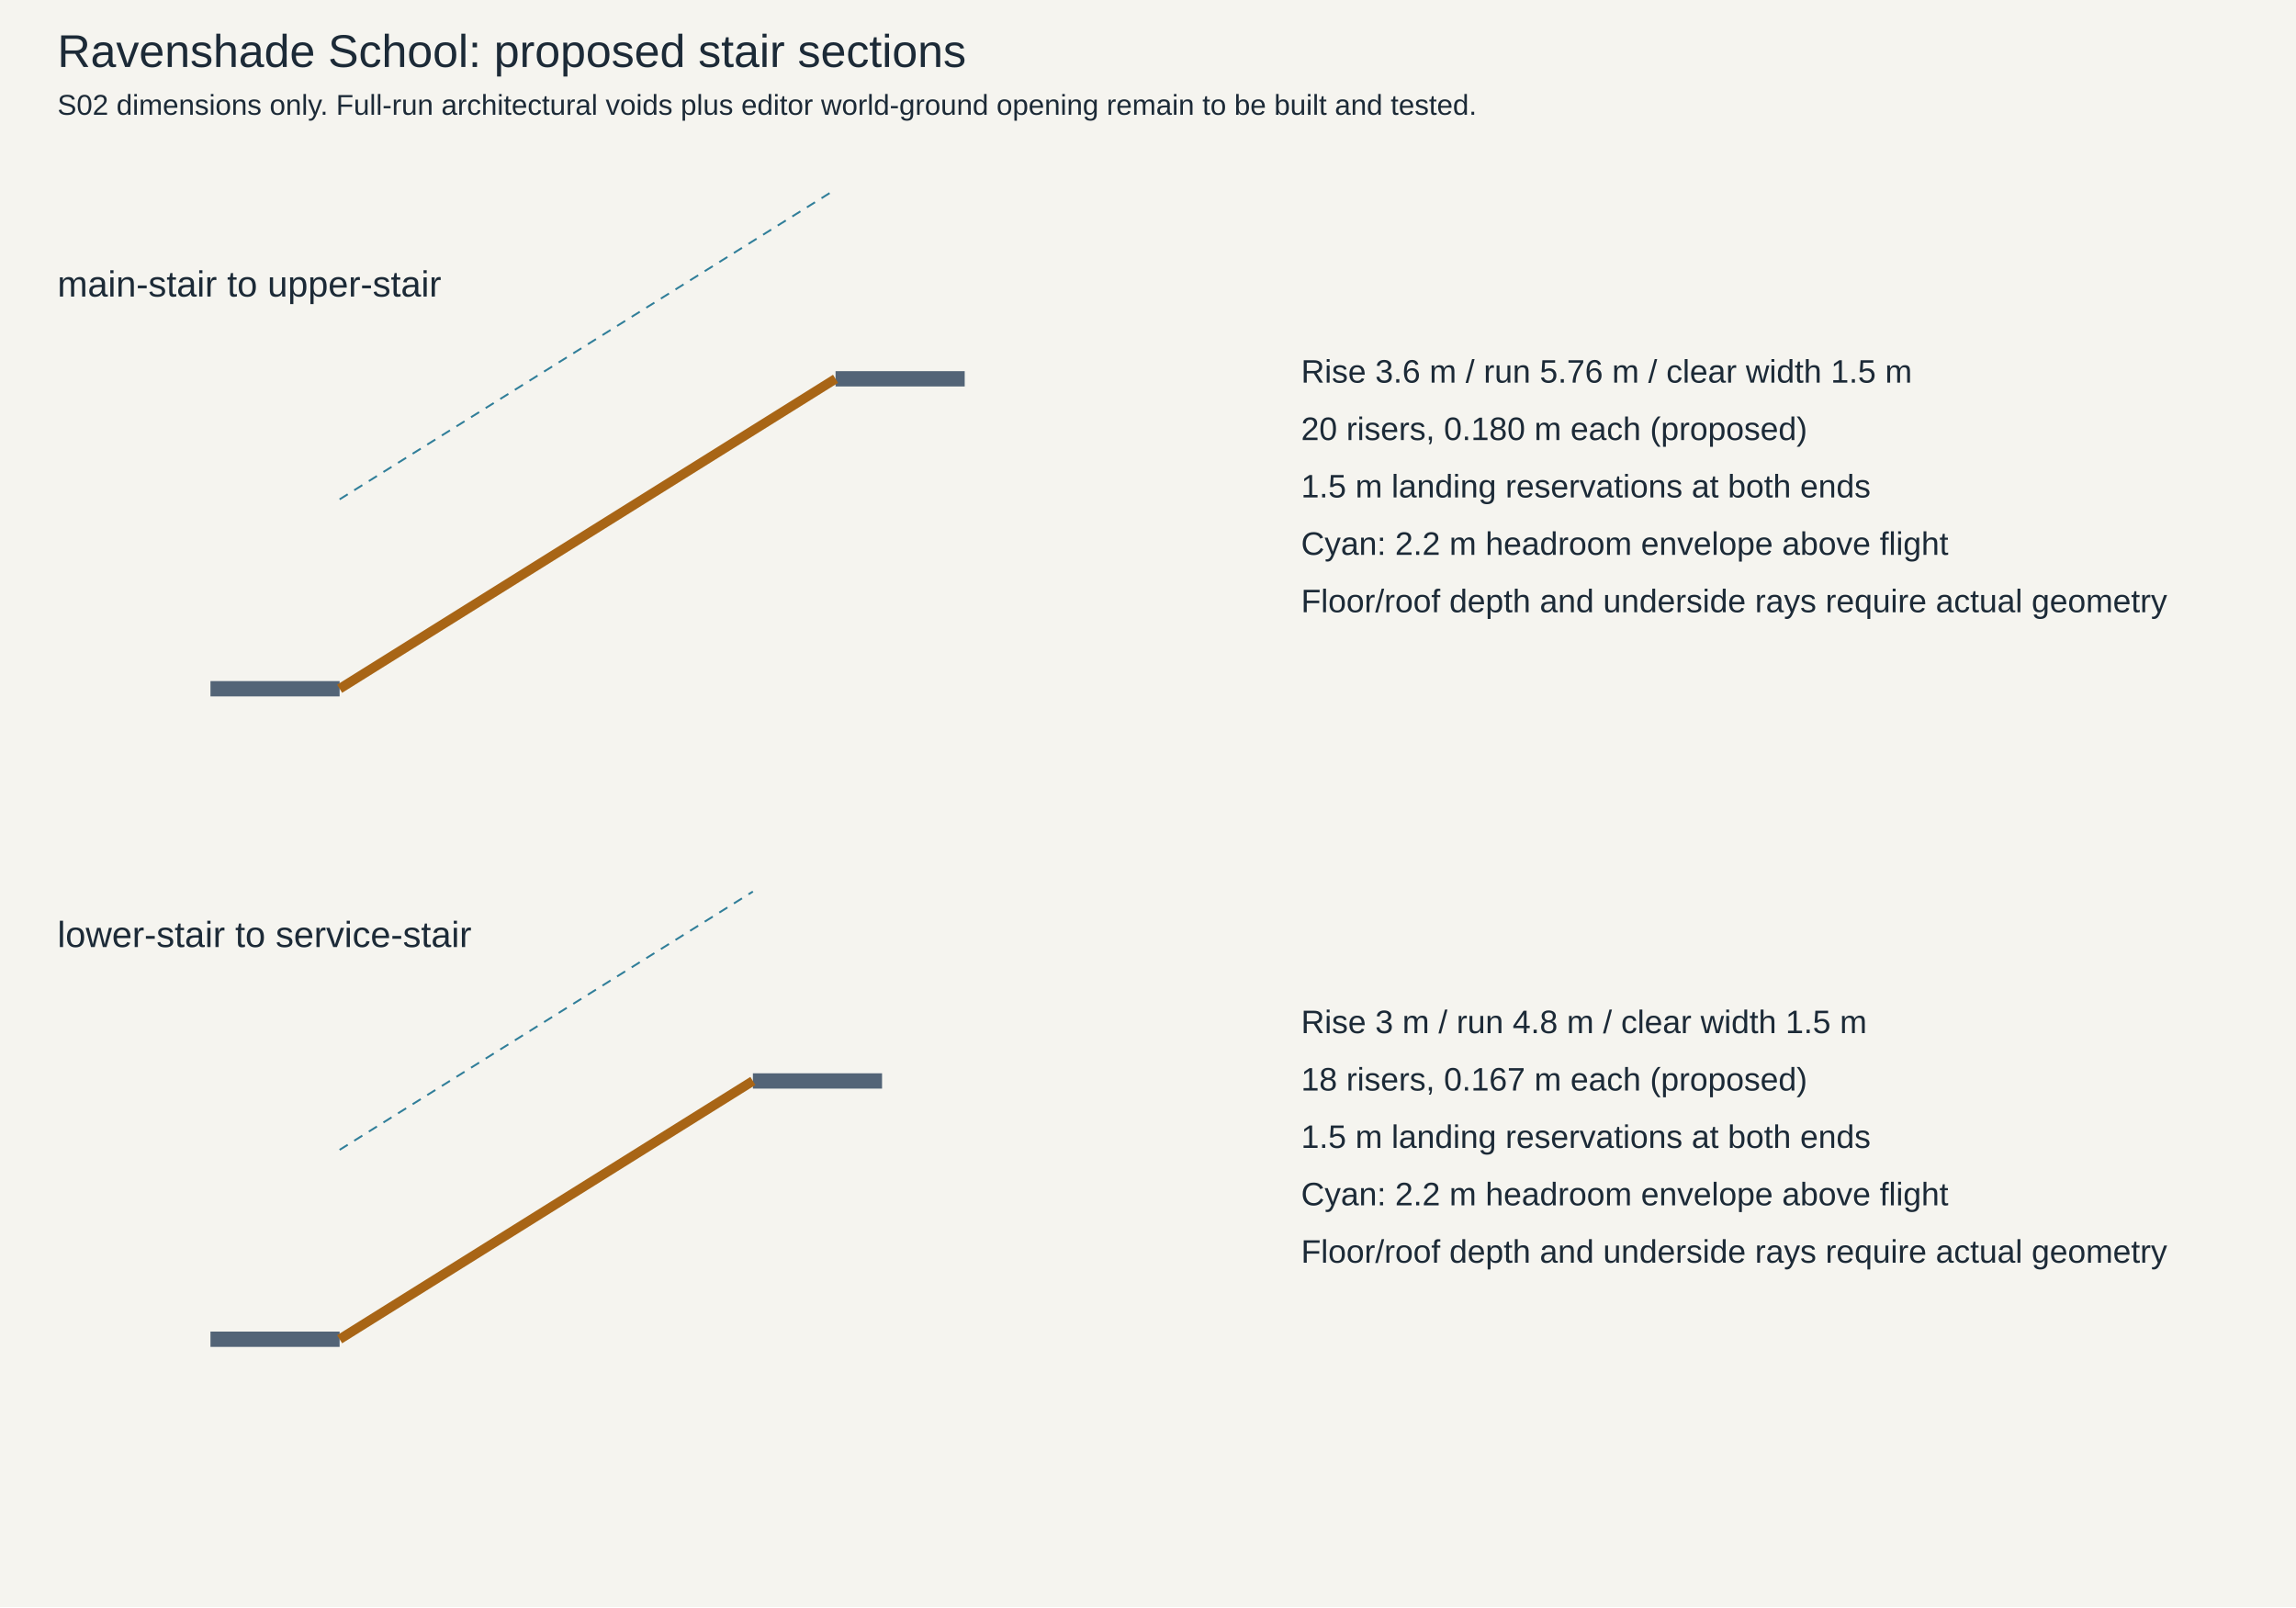
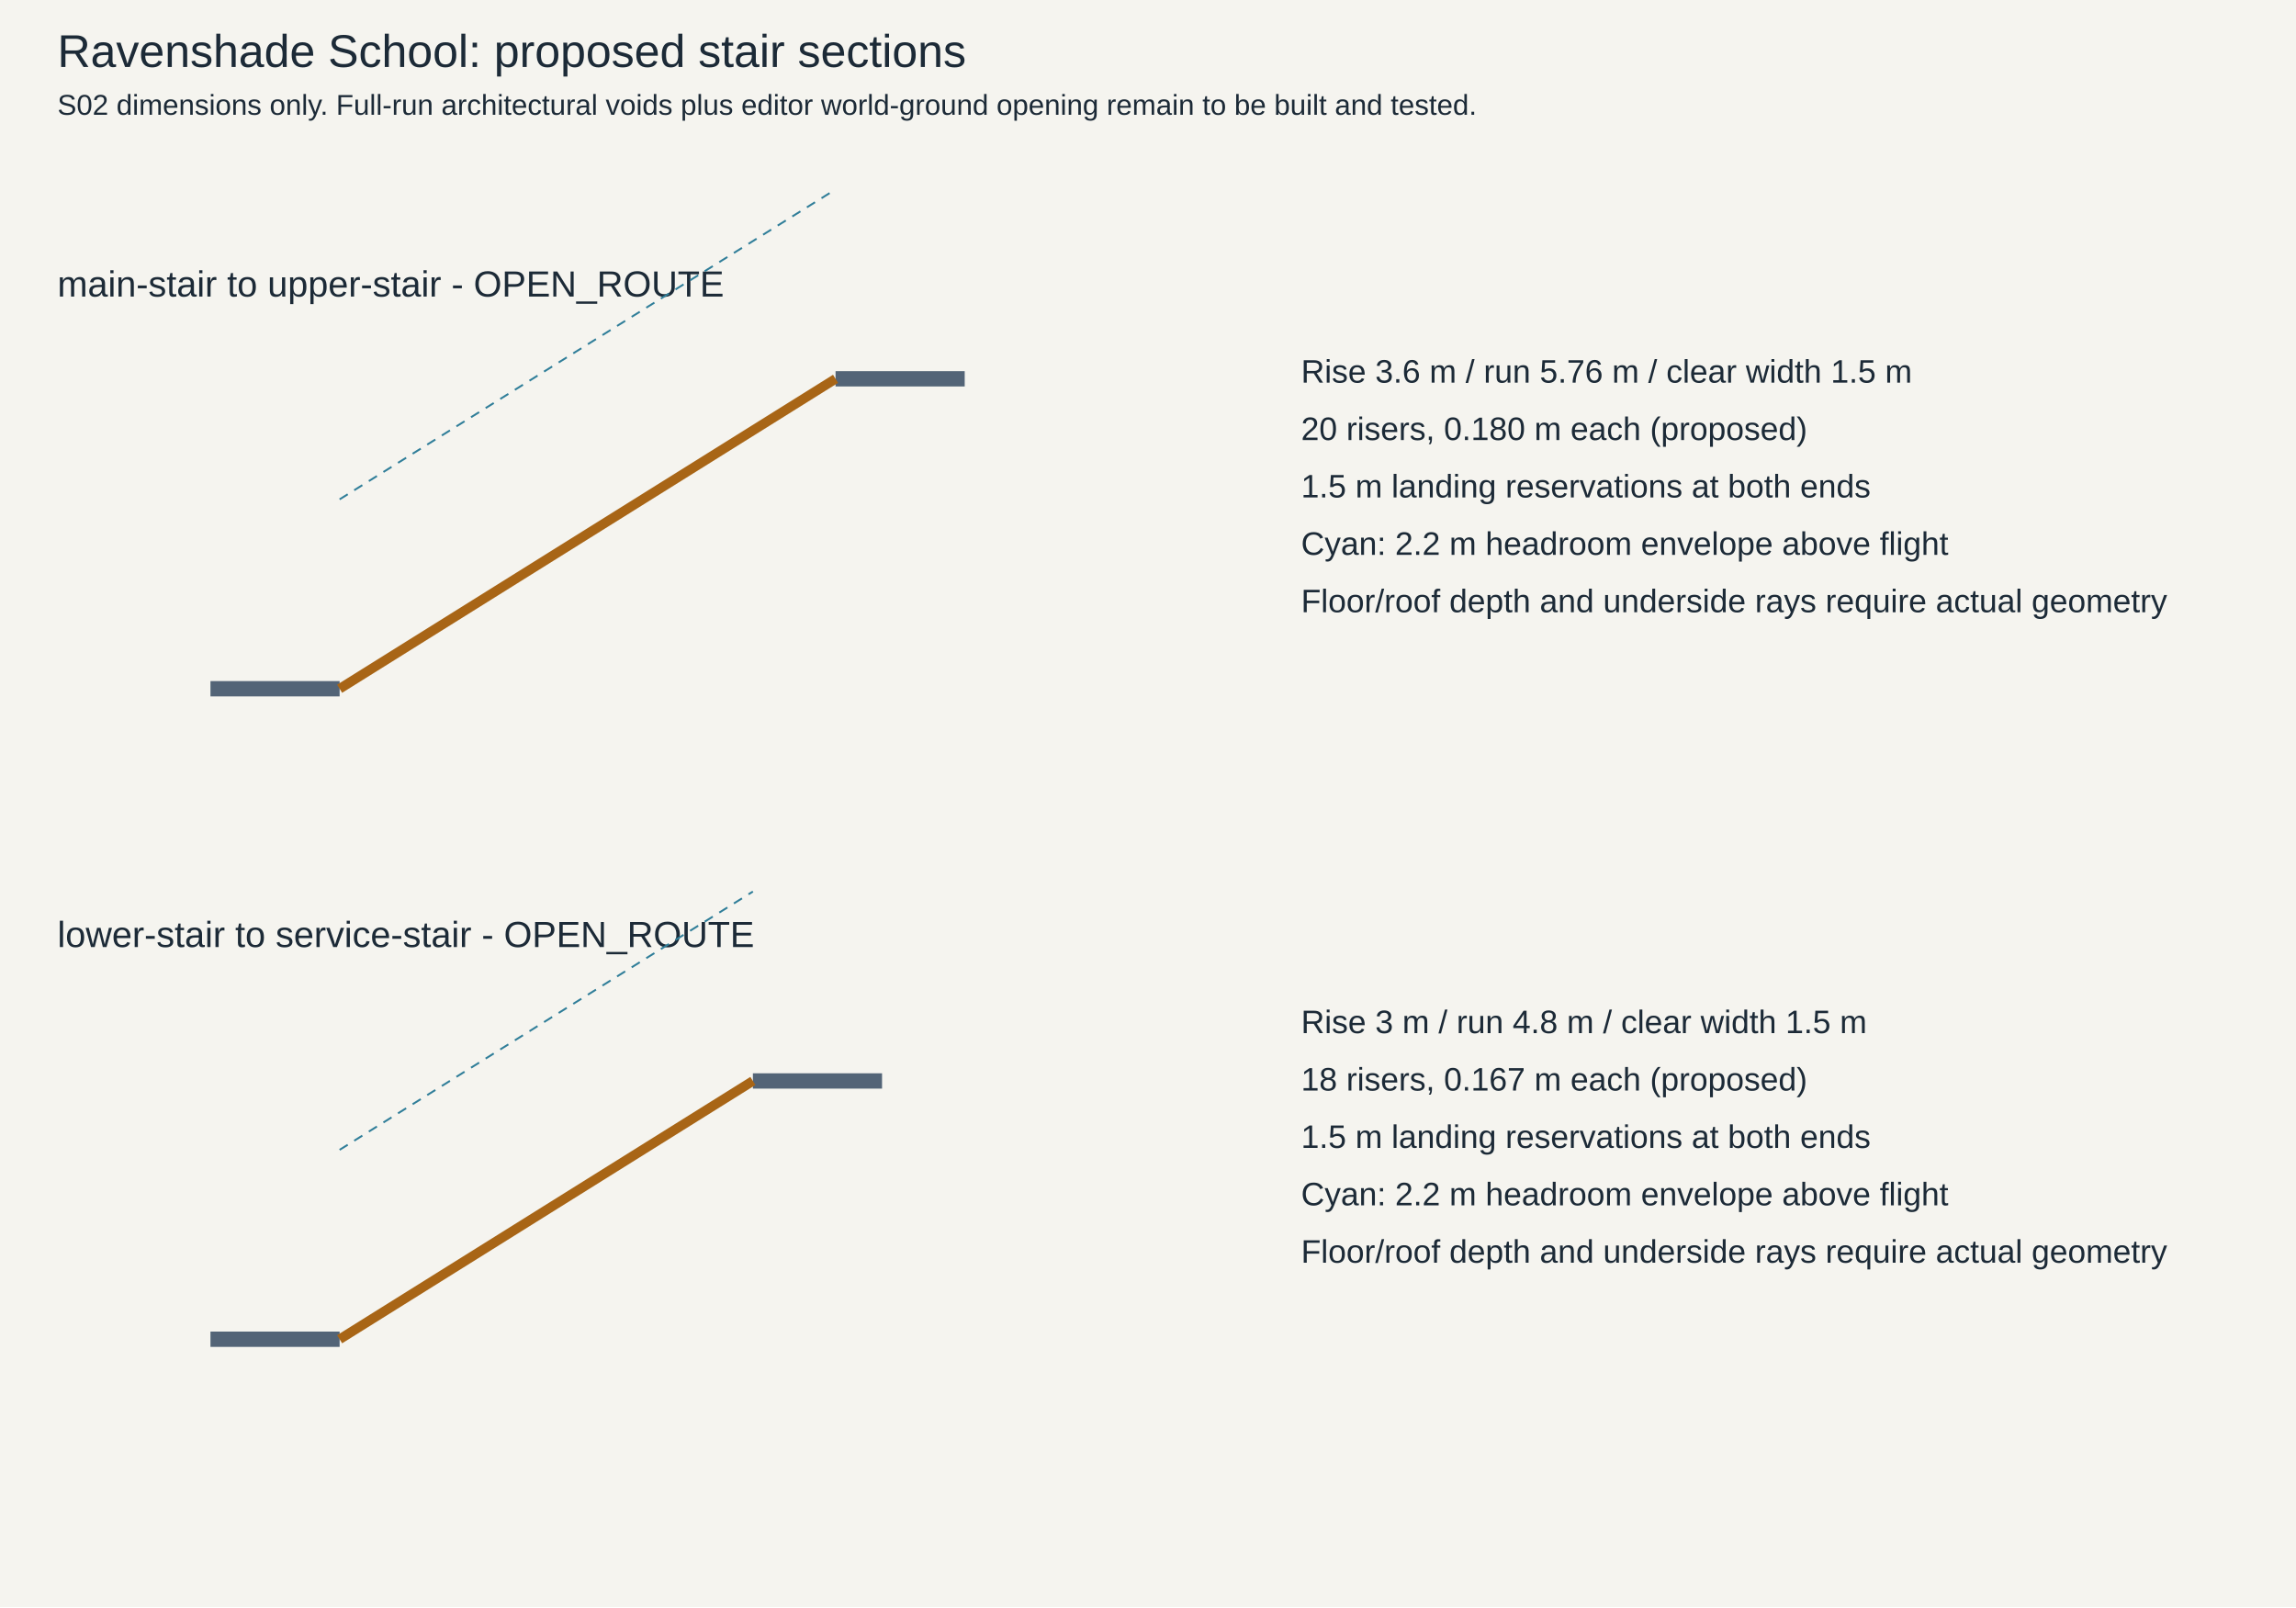
<svg xmlns="http://www.w3.org/2000/svg" width="1200" height="840" viewBox="0 0 1200 840">
  <rect width="1200" height="840" fill="#f5f4ef" />
  <g font-family="Arial" fill="#1c2a37">
    <text x="30" y="35" font-size="24">Ravenshade School: proposed stair sections</text>
    <text x="30" y="60" font-size="15">S02 dimensions only. Full-run architectural voids plus editor world-ground opening remain to be built and tested.</text>
-     <text x="30" y="155" font-size="19">main-stair to upper-stair</text>
+     <text x="30" y="155" font-size="19">main-stair to upper-stair - OPEN_ROUTE</text>
    <path d="M110,360 H177.5 M436.7,198.0 h67.5" stroke="#536477" stroke-width="8" fill="none" />
    <path d="M177.5,360 L436.7,198.0" stroke="#a86516" stroke-width="5" />
    <path d="M177.5,261.0 L436.7,99" stroke="#307e99" stroke-dasharray="5 4" fill="none" />
    <text x="680" y="200" font-size="17">Rise 3.6 m / run 5.76 m / clear width 1.5 m</text>
    <text x="680" y="230" font-size="17">20 risers, 0.180 m each (proposed)</text>
    <text x="680" y="260" font-size="17">1.5 m landing reservations at both ends</text>
    <text x="680" y="290" font-size="17">Cyan: 2.2 m headroom envelope above flight</text>
    <text x="680" y="320" font-size="17">Floor/roof depth and underside rays require actual geometry</text>
-     <text x="30" y="495" font-size="19">lower-stair to service-stair</text>
+     <text x="30" y="495" font-size="19">lower-stair to service-stair - OPEN_ROUTE</text>
    <path d="M110,700 H177.5 M393.5,565 h67.5" stroke="#536477" stroke-width="8" fill="none" />
    <path d="M177.5,700 L393.5,565" stroke="#a86516" stroke-width="5" />
    <path d="M177.5,601.0 L393.5,466.0" stroke="#307e99" stroke-dasharray="5 4" fill="none" />
    <text x="680" y="540" font-size="17">Rise 3 m / run 4.8 m / clear width 1.5 m</text>
    <text x="680" y="570" font-size="17">18 risers, 0.167 m each (proposed)</text>
    <text x="680" y="600" font-size="17">1.5 m landing reservations at both ends</text>
    <text x="680" y="630" font-size="17">Cyan: 2.2 m headroom envelope above flight</text>
    <text x="680" y="660" font-size="17">Floor/roof depth and underside rays require actual geometry</text>
  </g>
</svg>
